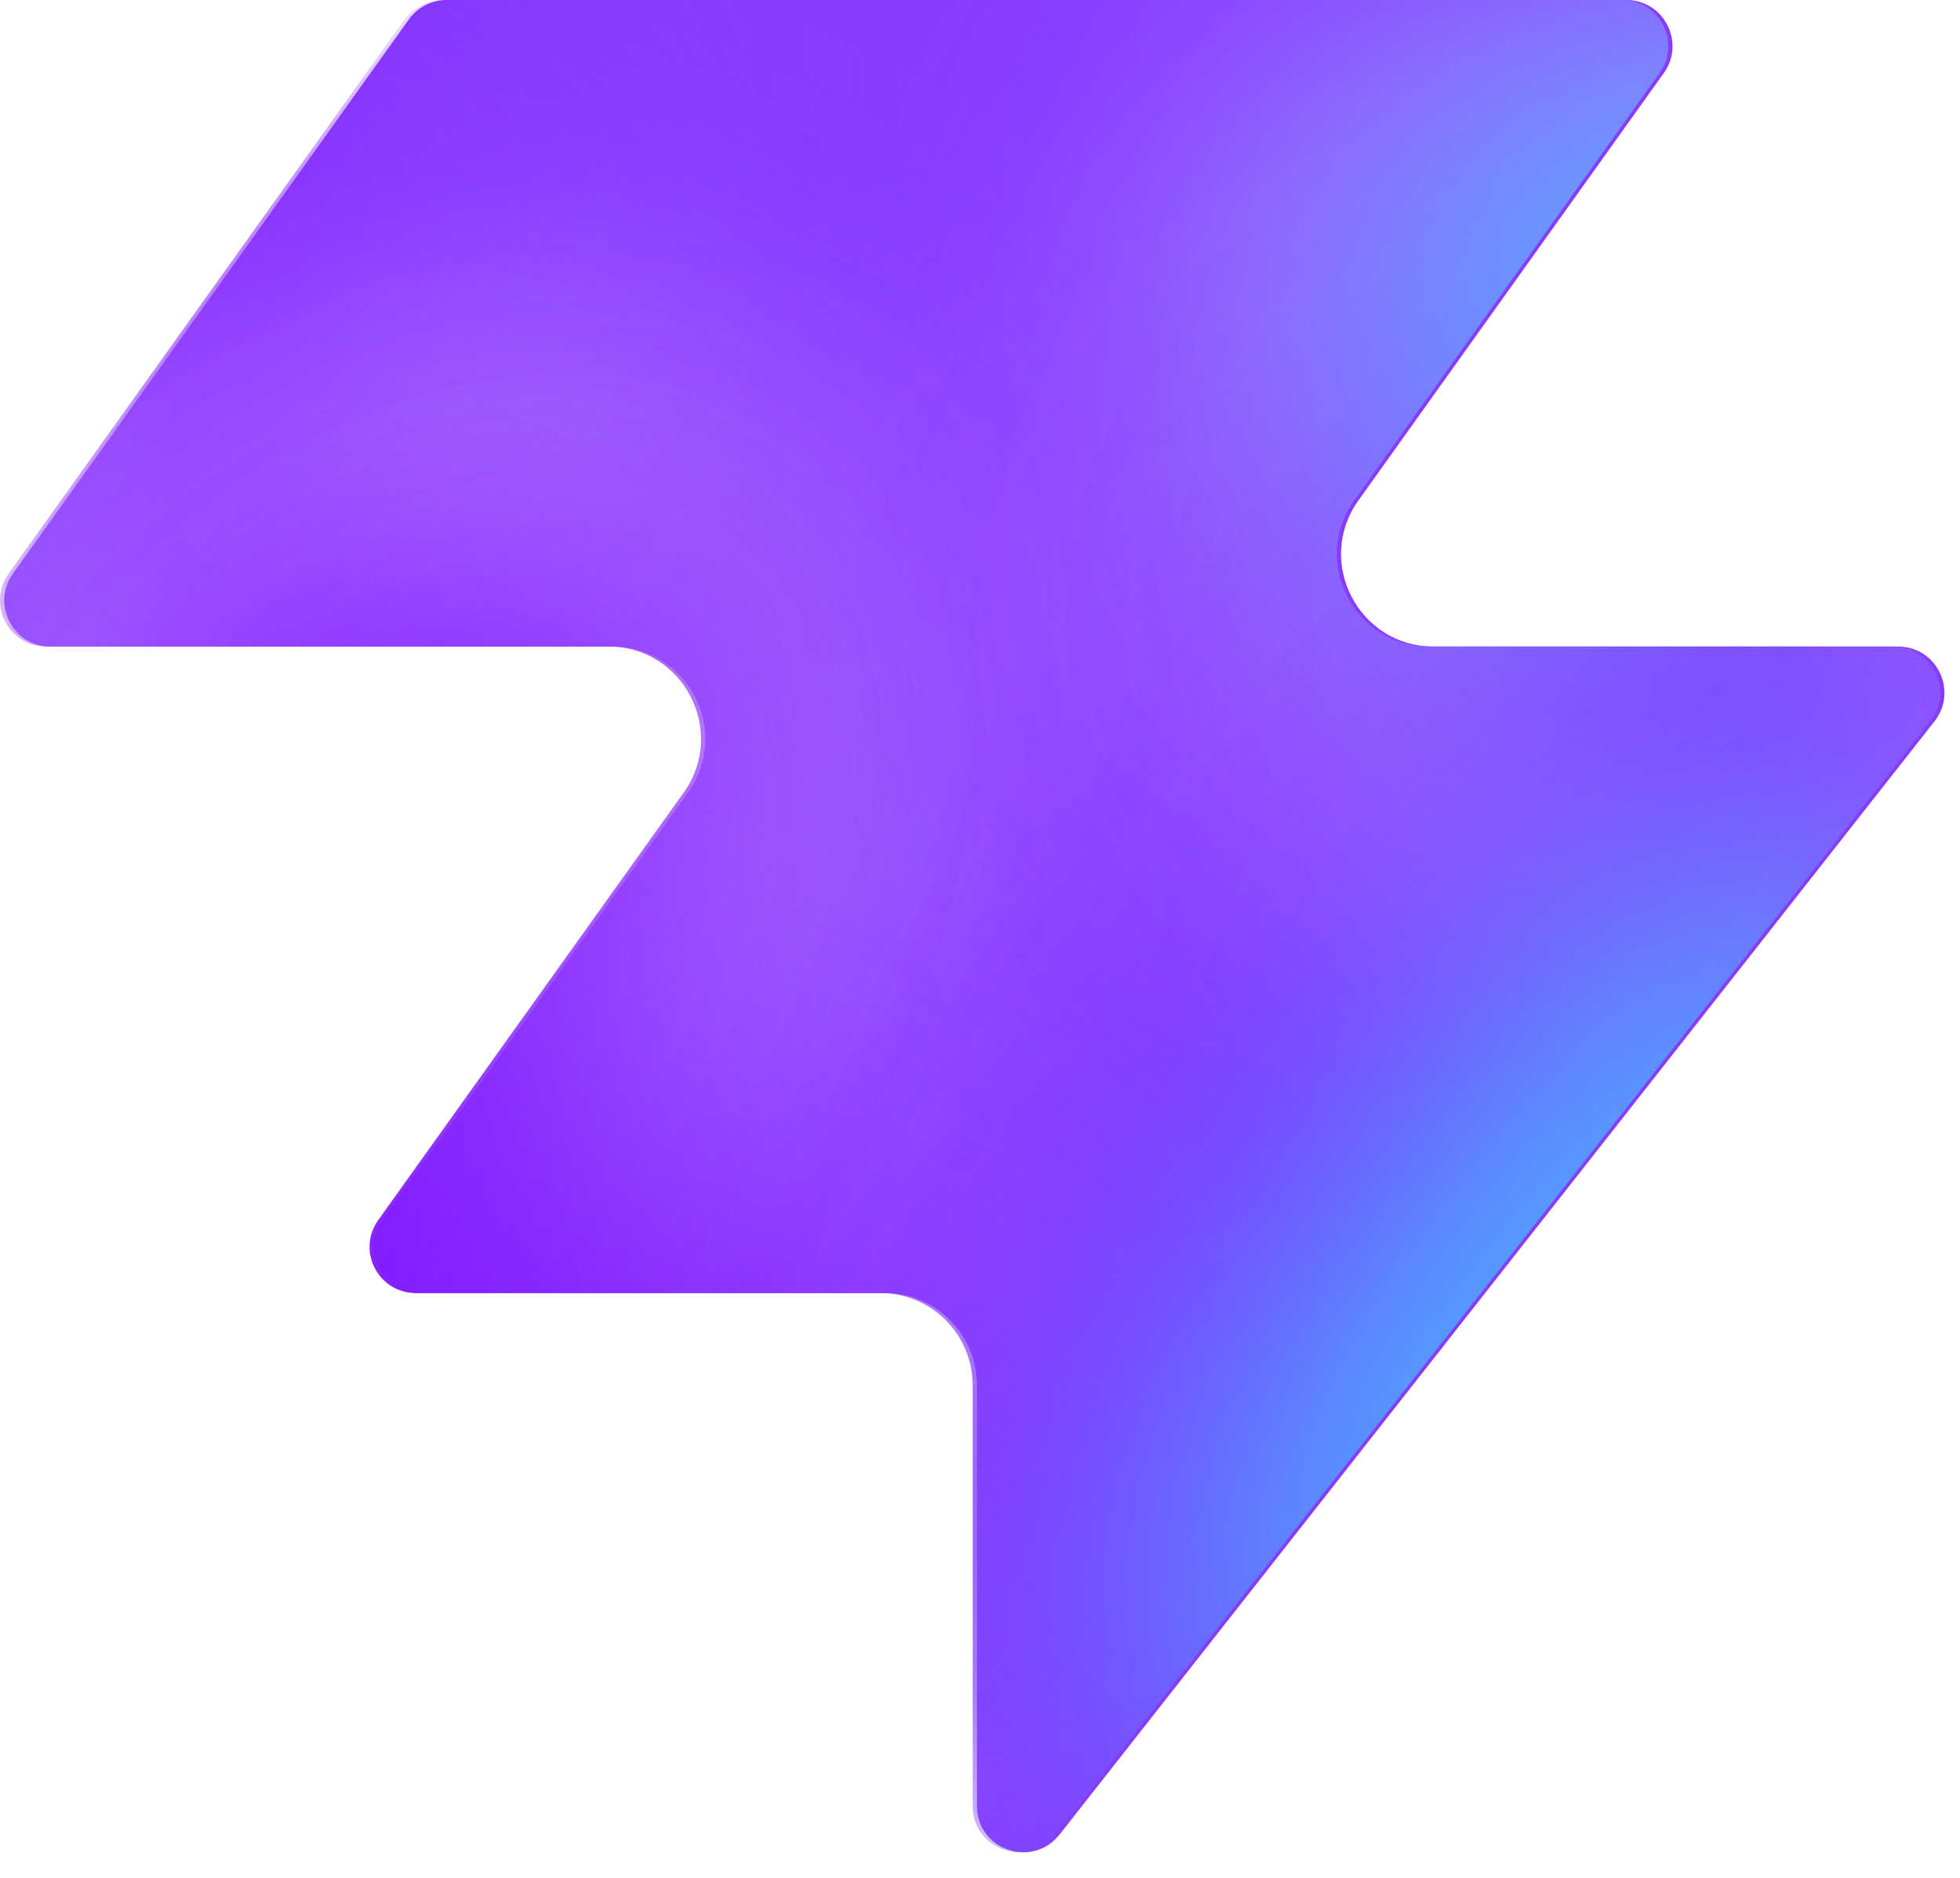
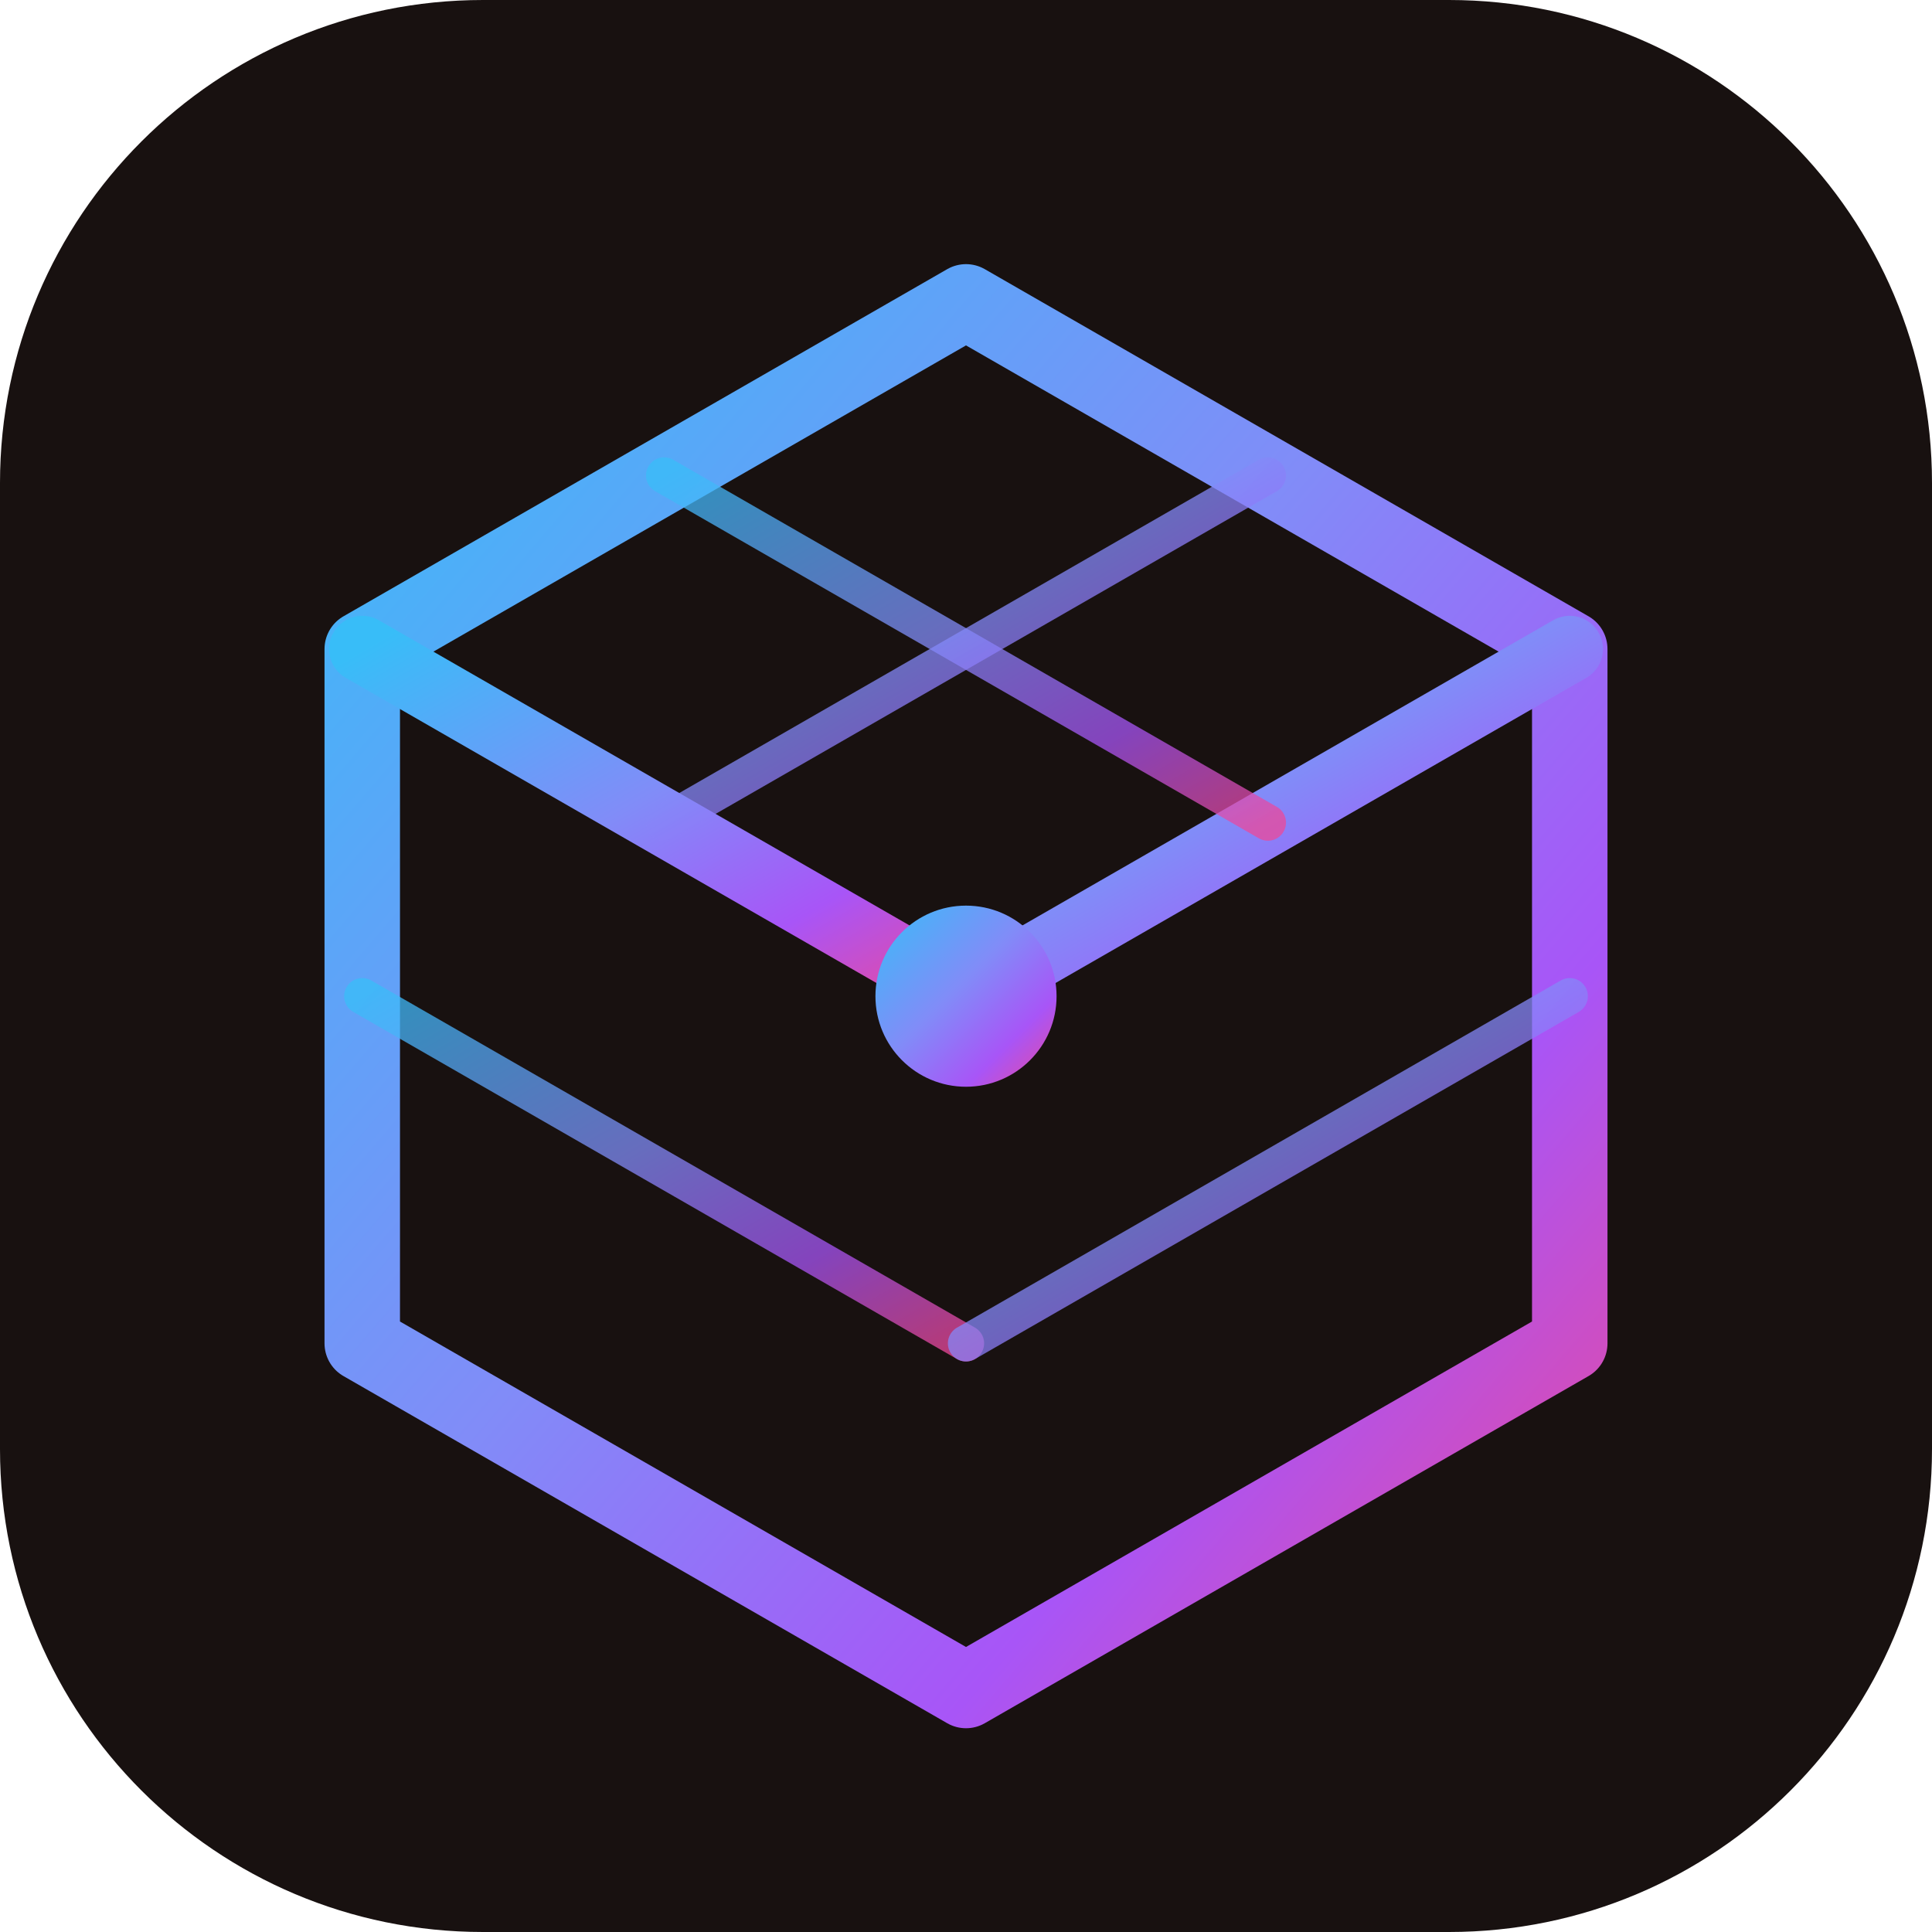
- <svg xmlns="http://www.w3.org/2000/svg" width="48" height="46" fill="none" viewBox="0 0 48 46">
-   <path fill="#863bff" d="M25.946 44.938c-.664.845-2.021.375-2.021-.698V33.937a2.26 2.26 0 0 0-2.262-2.262H10.287c-.92 0-1.456-1.04-.92-1.788l7.48-10.471c1.07-1.497 0-3.578-1.842-3.578H1.237c-.92 0-1.456-1.04-.92-1.788L10.013.474c.214-.297.556-.474.92-.474h28.894c.92 0 1.456 1.04.92 1.788l-7.48 10.471c-1.07 1.498 0 3.579 1.842 3.579h11.377c.943 0 1.473 1.088.89 1.83L25.947 44.94z" style="fill:#863bff;fill:color(display-p3 .525 .23 1);fill-opacity:1" />
-   <mask id="a" width="48" height="46" x="0" y="0" maskUnits="userSpaceOnUse" style="mask-type:alpha">
-     <path fill="#000" d="M25.842 44.938c-.664.844-2.021.375-2.021-.698V33.937a2.26 2.26 0 0 0-2.262-2.262H10.183c-.92 0-1.456-1.04-.92-1.788l7.48-10.471c1.07-1.498 0-3.579-1.842-3.579H1.133c-.92 0-1.456-1.04-.92-1.787L9.91.473c.214-.297.556-.474.92-.474h28.894c.92 0 1.456 1.04.92 1.788l-7.48 10.471c-1.07 1.498 0 3.578 1.842 3.578h11.377c.943 0 1.473 1.088.89 1.832L25.843 44.94z" style="fill:#000;fill-opacity:1" />
-   </mask>
-   <g mask="url(#a)">
-     <g filter="url(#b)">
-       <ellipse cx="5.508" cy="14.704" fill="#ede6ff" rx="5.508" ry="14.704" style="fill:#ede6ff;fill:color(display-p3 .927 .903 1);fill-opacity:1" transform="matrix(.00324 1 1 -.00324 -4.47 31.516)" />
-     </g>
-     <g filter="url(#c)">
-       <ellipse cx="10.399" cy="29.851" fill="#ede6ff" rx="10.399" ry="29.851" style="fill:#ede6ff;fill:color(display-p3 .927 .903 1);fill-opacity:1" transform="matrix(.00324 1 1 -.00324 -39.328 7.883)" />
-     </g>
-     <g filter="url(#d)">
-       <ellipse cx="5.508" cy="30.487" fill="#7e14ff" rx="5.508" ry="30.487" style="fill:#7e14ff;fill:color(display-p3 .492 .077 1);fill-opacity:1" transform="rotate(89.814 -25.913 -14.639)scale(1 -1)" />
-     </g>
-     <g filter="url(#e)">
-       <ellipse cx="5.508" cy="30.599" fill="#7e14ff" rx="5.508" ry="30.599" style="fill:#7e14ff;fill:color(display-p3 .492 .077 1);fill-opacity:1" transform="rotate(89.814 -32.644 -3.334)scale(1 -1)" />
-     </g>
-     <g filter="url(#f)">
-       <ellipse cx="5.508" cy="30.599" fill="#7e14ff" rx="5.508" ry="30.599" style="fill:#7e14ff;fill:color(display-p3 .492 .077 1);fill-opacity:1" transform="matrix(.00324 1 1 -.00324 -34.34 30.47)" />
-     </g>
-     <g filter="url(#g)">
-       <ellipse cx="14.072" cy="22.078" fill="#ede6ff" rx="14.072" ry="22.078" style="fill:#ede6ff;fill:color(display-p3 .927 .903 1);fill-opacity:1" transform="rotate(93.35 24.506 48.493)scale(-1 1)" />
-     </g>
-     <g filter="url(#h)">
-       <ellipse cx="3.47" cy="21.501" fill="#7e14ff" rx="3.47" ry="21.501" style="fill:#7e14ff;fill:color(display-p3 .492 .077 1);fill-opacity:1" transform="rotate(89.009 28.708 47.59)scale(-1 1)" />
-     </g>
-     <g filter="url(#i)">
-       <ellipse cx="3.47" cy="21.501" fill="#7e14ff" rx="3.47" ry="21.501" style="fill:#7e14ff;fill:color(display-p3 .492 .077 1);fill-opacity:1" transform="rotate(89.009 28.708 47.59)scale(-1 1)" />
-     </g>
-     <g filter="url(#j)">
-       <ellipse cx=".387" cy="8.972" fill="#7e14ff" rx="4.407" ry="29.108" style="fill:#7e14ff;fill:color(display-p3 .492 .077 1);fill-opacity:1" transform="rotate(39.51 .387 8.972)" />
-     </g>
-     <g filter="url(#k)">
-       <ellipse cx="47.523" cy="-6.092" fill="#7e14ff" rx="4.407" ry="29.108" style="fill:#7e14ff;fill:color(display-p3 .492 .077 1);fill-opacity:1" transform="rotate(37.892 47.523 -6.092)" />
-     </g>
-     <g filter="url(#l)">
-       <ellipse cx="41.412" cy="6.333" fill="#47bfff" rx="5.971" ry="9.665" style="fill:#47bfff;fill:color(display-p3 .28 .748 1);fill-opacity:1" transform="rotate(37.892 41.412 6.333)" />
-     </g>
-     <g filter="url(#m)">
-       <ellipse cx="-1.879" cy="38.332" fill="#7e14ff" rx="4.407" ry="29.108" style="fill:#7e14ff;fill:color(display-p3 .492 .077 1);fill-opacity:1" transform="rotate(37.892 -1.88 38.332)" />
-     </g>
-     <g filter="url(#n)">
-       <ellipse cx="-1.879" cy="38.332" fill="#7e14ff" rx="4.407" ry="29.108" style="fill:#7e14ff;fill:color(display-p3 .492 .077 1);fill-opacity:1" transform="rotate(37.892 -1.88 38.332)" />
-     </g>
-     <g filter="url(#o)">
-       <ellipse cx="35.651" cy="29.907" fill="#7e14ff" rx="4.407" ry="29.108" style="fill:#7e14ff;fill:color(display-p3 .492 .077 1);fill-opacity:1" transform="rotate(37.892 35.651 29.907)" />
-     </g>
-     <g filter="url(#p)">
-       <ellipse cx="38.418" cy="32.4" fill="#47bfff" rx="5.971" ry="15.297" style="fill:#47bfff;fill:color(display-p3 .28 .748 1);fill-opacity:1" transform="rotate(37.892 38.418 32.4)" />
-     </g>
-   </g>
+ <svg xmlns="http://www.w3.org/2000/svg" width="64" height="64" viewBox="0 0 64 64" fill="none">
  <defs>
-     <filter id="b" width="60.045" height="41.654" x="-19.77" y="16.149" color-interpolation-filters="sRGB" filterUnits="userSpaceOnUse">
-       <feFlood flood-opacity="0" result="BackgroundImageFix" />
-       <feBlend in="SourceGraphic" in2="BackgroundImageFix" result="shape" />
-       <feGaussianBlur result="effect1_foregroundBlur_2002_17158" stdDeviation="7.659" />
-     </filter>
-     <filter id="c" width="90.34" height="51.437" x="-54.613" y="-7.533" color-interpolation-filters="sRGB" filterUnits="userSpaceOnUse">
-       <feFlood flood-opacity="0" result="BackgroundImageFix" />
-       <feBlend in="SourceGraphic" in2="BackgroundImageFix" result="shape" />
-       <feGaussianBlur result="effect1_foregroundBlur_2002_17158" stdDeviation="7.659" />
-     </filter>
-     <filter id="d" width="79.355" height="29.4" x="-49.64" y="2.03" color-interpolation-filters="sRGB" filterUnits="userSpaceOnUse">
-       <feFlood flood-opacity="0" result="BackgroundImageFix" />
-       <feBlend in="SourceGraphic" in2="BackgroundImageFix" result="shape" />
-       <feGaussianBlur result="effect1_foregroundBlur_2002_17158" stdDeviation="4.596" />
-     </filter>
-     <filter id="e" width="79.579" height="29.4" x="-45.045" y="20.029" color-interpolation-filters="sRGB" filterUnits="userSpaceOnUse">
-       <feFlood flood-opacity="0" result="BackgroundImageFix" />
-       <feBlend in="SourceGraphic" in2="BackgroundImageFix" result="shape" />
-       <feGaussianBlur result="effect1_foregroundBlur_2002_17158" stdDeviation="4.596" />
-     </filter>
-     <filter id="f" width="79.579" height="29.4" x="-43.513" y="21.178" color-interpolation-filters="sRGB" filterUnits="userSpaceOnUse">
-       <feFlood flood-opacity="0" result="BackgroundImageFix" />
-       <feBlend in="SourceGraphic" in2="BackgroundImageFix" result="shape" />
-       <feGaussianBlur result="effect1_foregroundBlur_2002_17158" stdDeviation="4.596" />
-     </filter>
-     <filter id="g" width="74.749" height="58.852" x="15.756" y="-17.901" color-interpolation-filters="sRGB" filterUnits="userSpaceOnUse">
-       <feFlood flood-opacity="0" result="BackgroundImageFix" />
-       <feBlend in="SourceGraphic" in2="BackgroundImageFix" result="shape" />
-       <feGaussianBlur result="effect1_foregroundBlur_2002_17158" stdDeviation="7.659" />
-     </filter>
-     <filter id="h" width="61.377" height="25.362" x="23.548" y="2.284" color-interpolation-filters="sRGB" filterUnits="userSpaceOnUse">
-       <feFlood flood-opacity="0" result="BackgroundImageFix" />
-       <feBlend in="SourceGraphic" in2="BackgroundImageFix" result="shape" />
-       <feGaussianBlur result="effect1_foregroundBlur_2002_17158" stdDeviation="4.596" />
-     </filter>
-     <filter id="i" width="61.377" height="25.362" x="23.548" y="2.284" color-interpolation-filters="sRGB" filterUnits="userSpaceOnUse">
-       <feFlood flood-opacity="0" result="BackgroundImageFix" />
-       <feBlend in="SourceGraphic" in2="BackgroundImageFix" result="shape" />
-       <feGaussianBlur result="effect1_foregroundBlur_2002_17158" stdDeviation="4.596" />
-     </filter>
-     <filter id="j" width="56.045" height="63.649" x="-27.636" y="-22.853" color-interpolation-filters="sRGB" filterUnits="userSpaceOnUse">
-       <feFlood flood-opacity="0" result="BackgroundImageFix" />
-       <feBlend in="SourceGraphic" in2="BackgroundImageFix" result="shape" />
-       <feGaussianBlur result="effect1_foregroundBlur_2002_17158" stdDeviation="4.596" />
-     </filter>
-     <filter id="k" width="54.814" height="64.646" x="20.116" y="-38.415" color-interpolation-filters="sRGB" filterUnits="userSpaceOnUse">
-       <feFlood flood-opacity="0" result="BackgroundImageFix" />
-       <feBlend in="SourceGraphic" in2="BackgroundImageFix" result="shape" />
-       <feGaussianBlur result="effect1_foregroundBlur_2002_17158" stdDeviation="4.596" />
-     </filter>
-     <filter id="l" width="33.541" height="35.313" x="24.641" y="-11.323" color-interpolation-filters="sRGB" filterUnits="userSpaceOnUse">
-       <feFlood flood-opacity="0" result="BackgroundImageFix" />
-       <feBlend in="SourceGraphic" in2="BackgroundImageFix" result="shape" />
-       <feGaussianBlur result="effect1_foregroundBlur_2002_17158" stdDeviation="4.596" />
-     </filter>
-     <filter id="m" width="54.814" height="64.646" x="-29.286" y="6.009" color-interpolation-filters="sRGB" filterUnits="userSpaceOnUse">
-       <feFlood flood-opacity="0" result="BackgroundImageFix" />
-       <feBlend in="SourceGraphic" in2="BackgroundImageFix" result="shape" />
-       <feGaussianBlur result="effect1_foregroundBlur_2002_17158" stdDeviation="4.596" />
-     </filter>
-     <filter id="n" width="54.814" height="64.646" x="-29.286" y="6.009" color-interpolation-filters="sRGB" filterUnits="userSpaceOnUse">
-       <feFlood flood-opacity="0" result="BackgroundImageFix" />
-       <feBlend in="SourceGraphic" in2="BackgroundImageFix" result="shape" />
-       <feGaussianBlur result="effect1_foregroundBlur_2002_17158" stdDeviation="4.596" />
-     </filter>
-     <filter id="o" width="54.814" height="64.646" x="8.244" y="-2.416" color-interpolation-filters="sRGB" filterUnits="userSpaceOnUse">
-       <feFlood flood-opacity="0" result="BackgroundImageFix" />
-       <feBlend in="SourceGraphic" in2="BackgroundImageFix" result="shape" />
-       <feGaussianBlur result="effect1_foregroundBlur_2002_17158" stdDeviation="4.596" />
-     </filter>
-     <filter id="p" width="39.409" height="43.623" x="18.713" y="10.588" color-interpolation-filters="sRGB" filterUnits="userSpaceOnUse">
-       <feFlood flood-opacity="0" result="BackgroundImageFix" />
-       <feBlend in="SourceGraphic" in2="BackgroundImageFix" result="shape" />
-       <feGaussianBlur result="effect1_foregroundBlur_2002_17158" stdDeviation="4.596" />
-     </filter>
+     <linearGradient id="favGrad" x1="0%" y1="0%" x2="100%" y2="100%">
+       <stop offset="0%" stop-color="#38bdf8" />
+       <stop offset="45%" stop-color="#818cf8" />
+       <stop offset="75%" stop-color="#a855f7" />
+       <stop offset="100%" stop-color="#ec4899" />
+     </linearGradient>
  </defs>
+   <rect width="64" height="64" rx="16" fill="#181110" />
+   <path d="M 32 10 L 52 21.5 L 52 44.5 L 32 56 L 12 44.5 L 12 21.5 Z" stroke="url(#favGrad)" stroke-width="2.5" stroke-linecap="round" stroke-linejoin="round" />
+   <path d="M 32 33 L 32 56" stroke="url(#favGrad)" stroke-width="2.2" stroke-linecap="round" />
+   <path d="M 32 33 L 52 21.5" stroke="url(#favGrad)" stroke-width="2.2" stroke-linecap="round" />
+   <path d="M 32 33 L 12 21.5" stroke="url(#favGrad)" stroke-width="2.2" stroke-linecap="round" />
+   <path d="M 22 15.75 L 42 27.25" stroke="url(#favGrad)" stroke-width="1.2" stroke-opacity="0.75" stroke-linecap="round" />
+   <path d="M 42 15.75 L 22 27.25" stroke="url(#favGrad)" stroke-width="1.2" stroke-opacity="0.75" stroke-linecap="round" />
+   <path d="M 12 33 L 32 44.5" stroke="url(#favGrad)" stroke-width="1.2" stroke-opacity="0.75" stroke-linecap="round" />
+   <path d="M 22 27.25 L 22 50.25" stroke="url(#favGrad)" stroke-width="1.2" stroke-opacity="0.75" stroke-linecap="round" />
+   <path d="M 52 33 L 32 44.5" stroke="url(#favGrad)" stroke-width="1.2" stroke-opacity="0.75" stroke-linecap="round" />
+   <path d="M 42 27.25 L 42 50.25" stroke="url(#favGrad)" stroke-width="1.2" stroke-opacity="0.75" stroke-linecap="round" />
+   <circle cx="32" cy="33" r="3" fill="url(#favGrad)" />
</svg>
